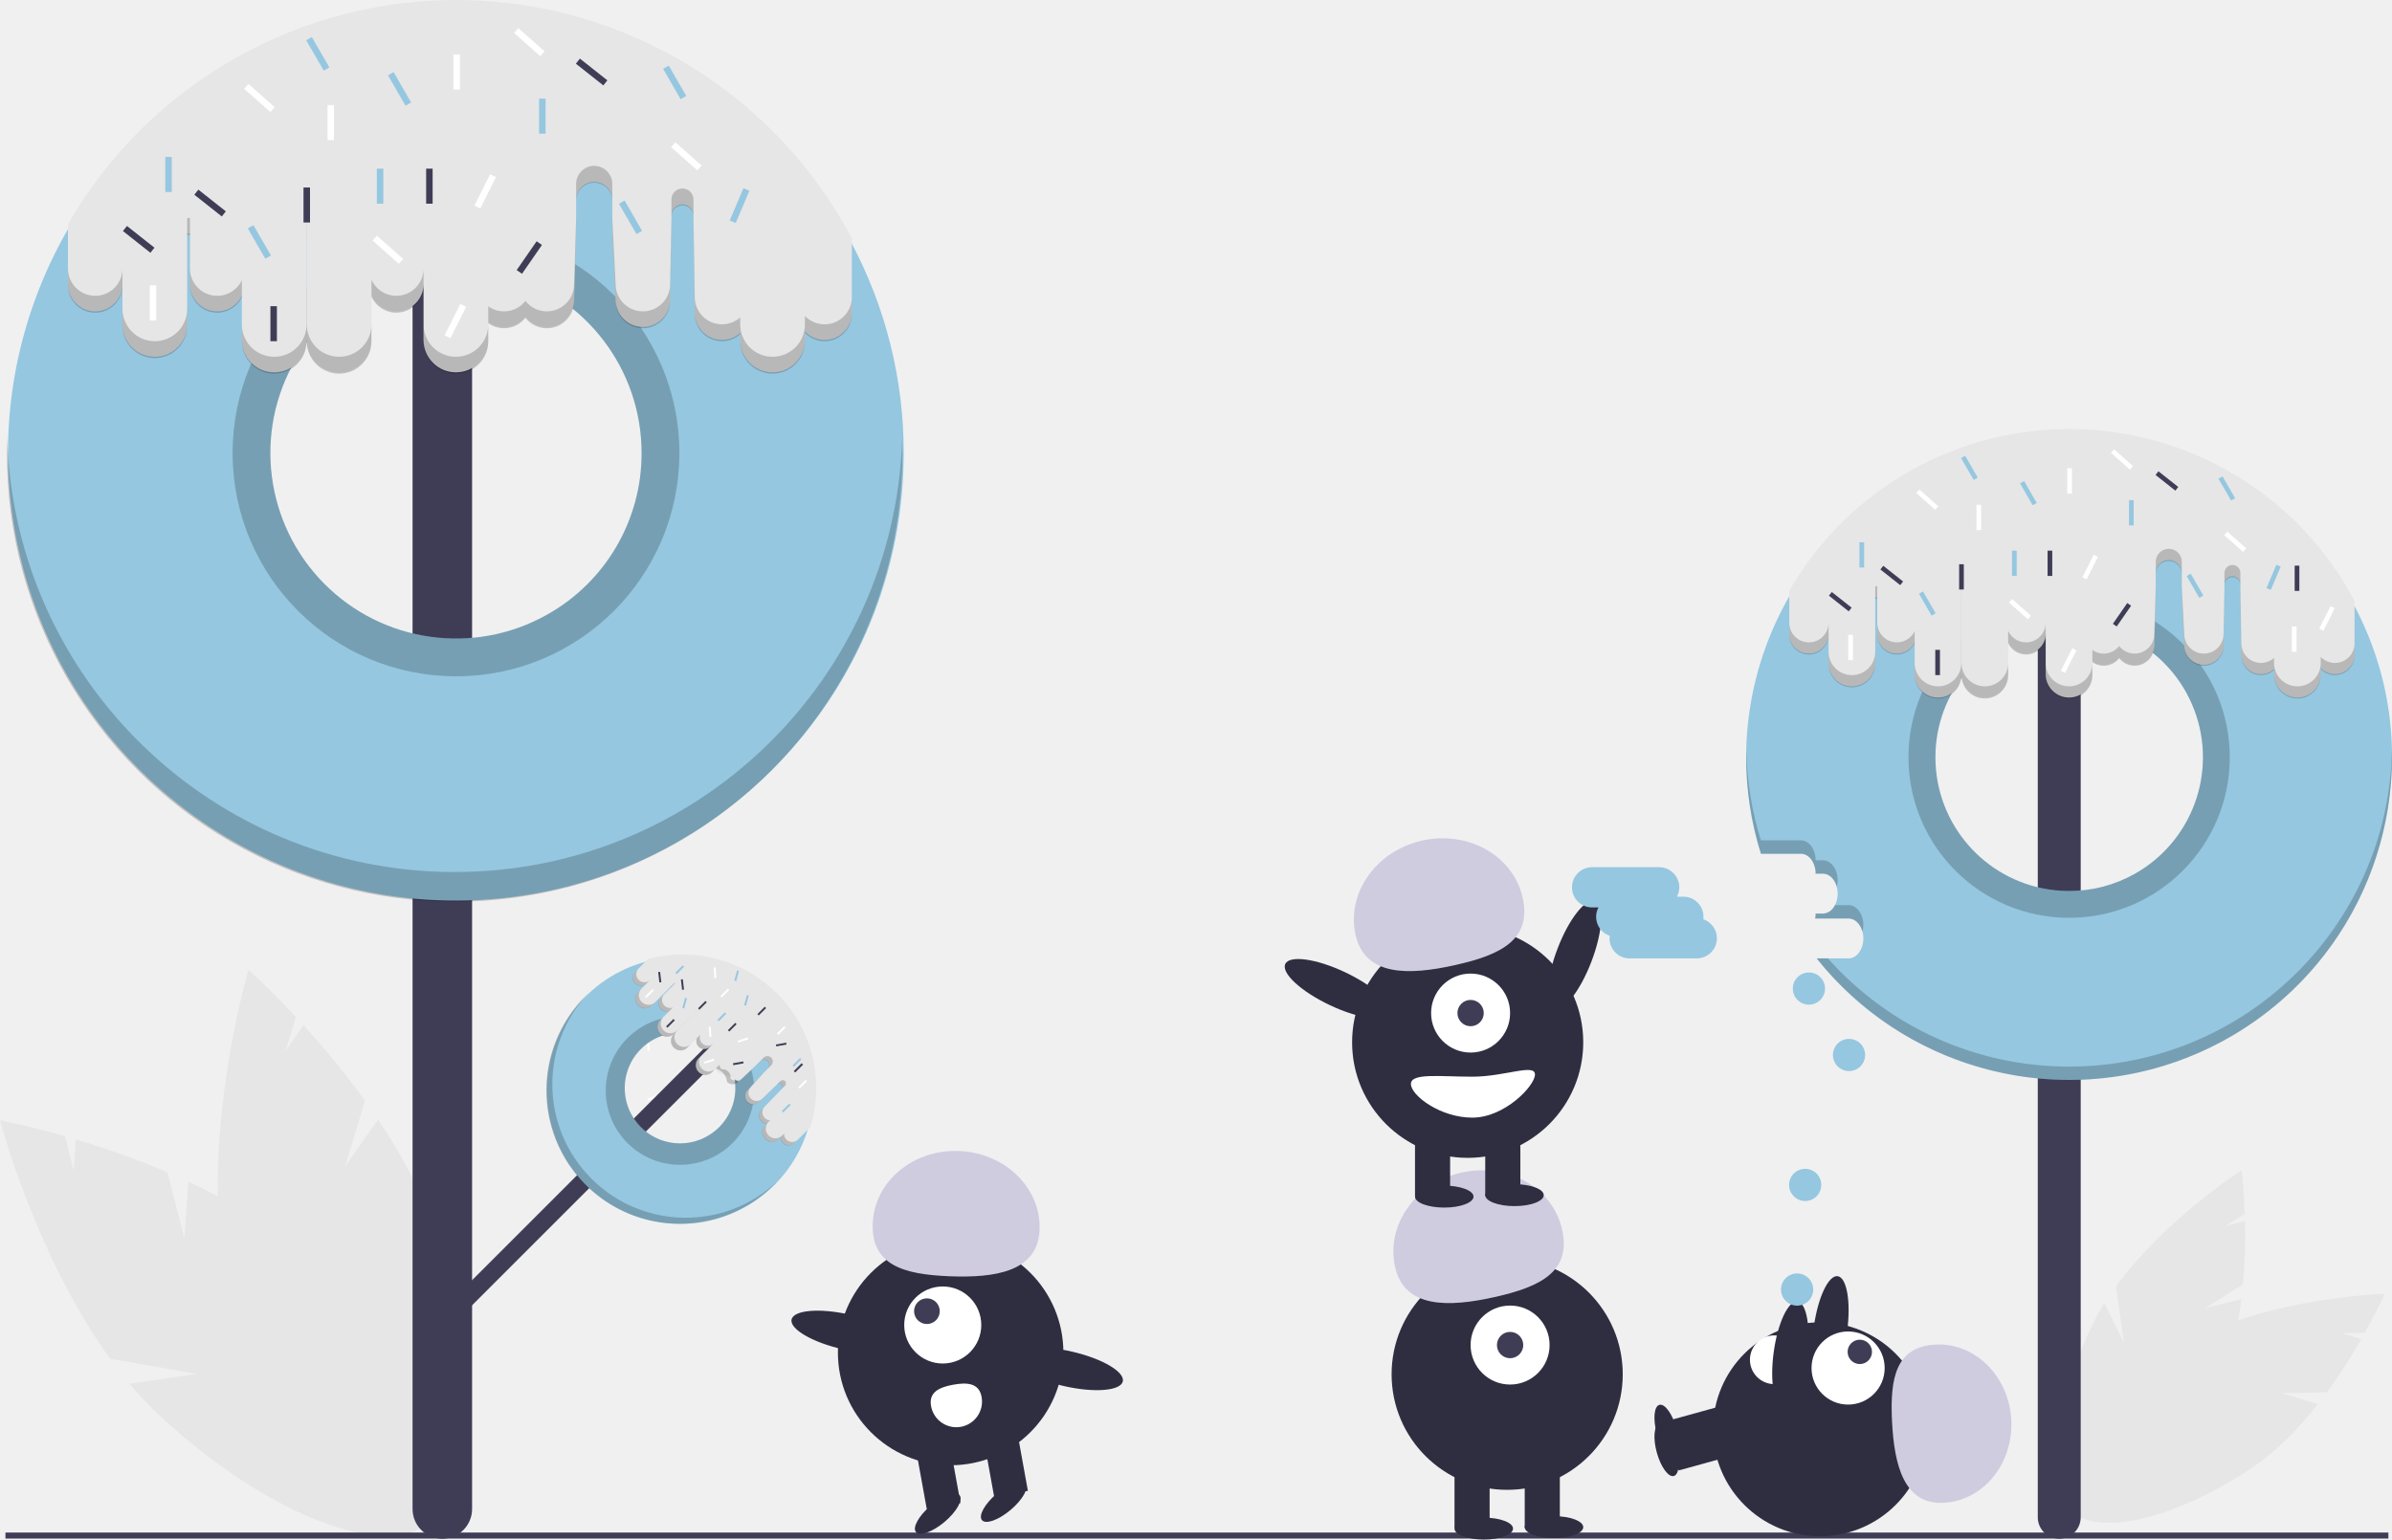
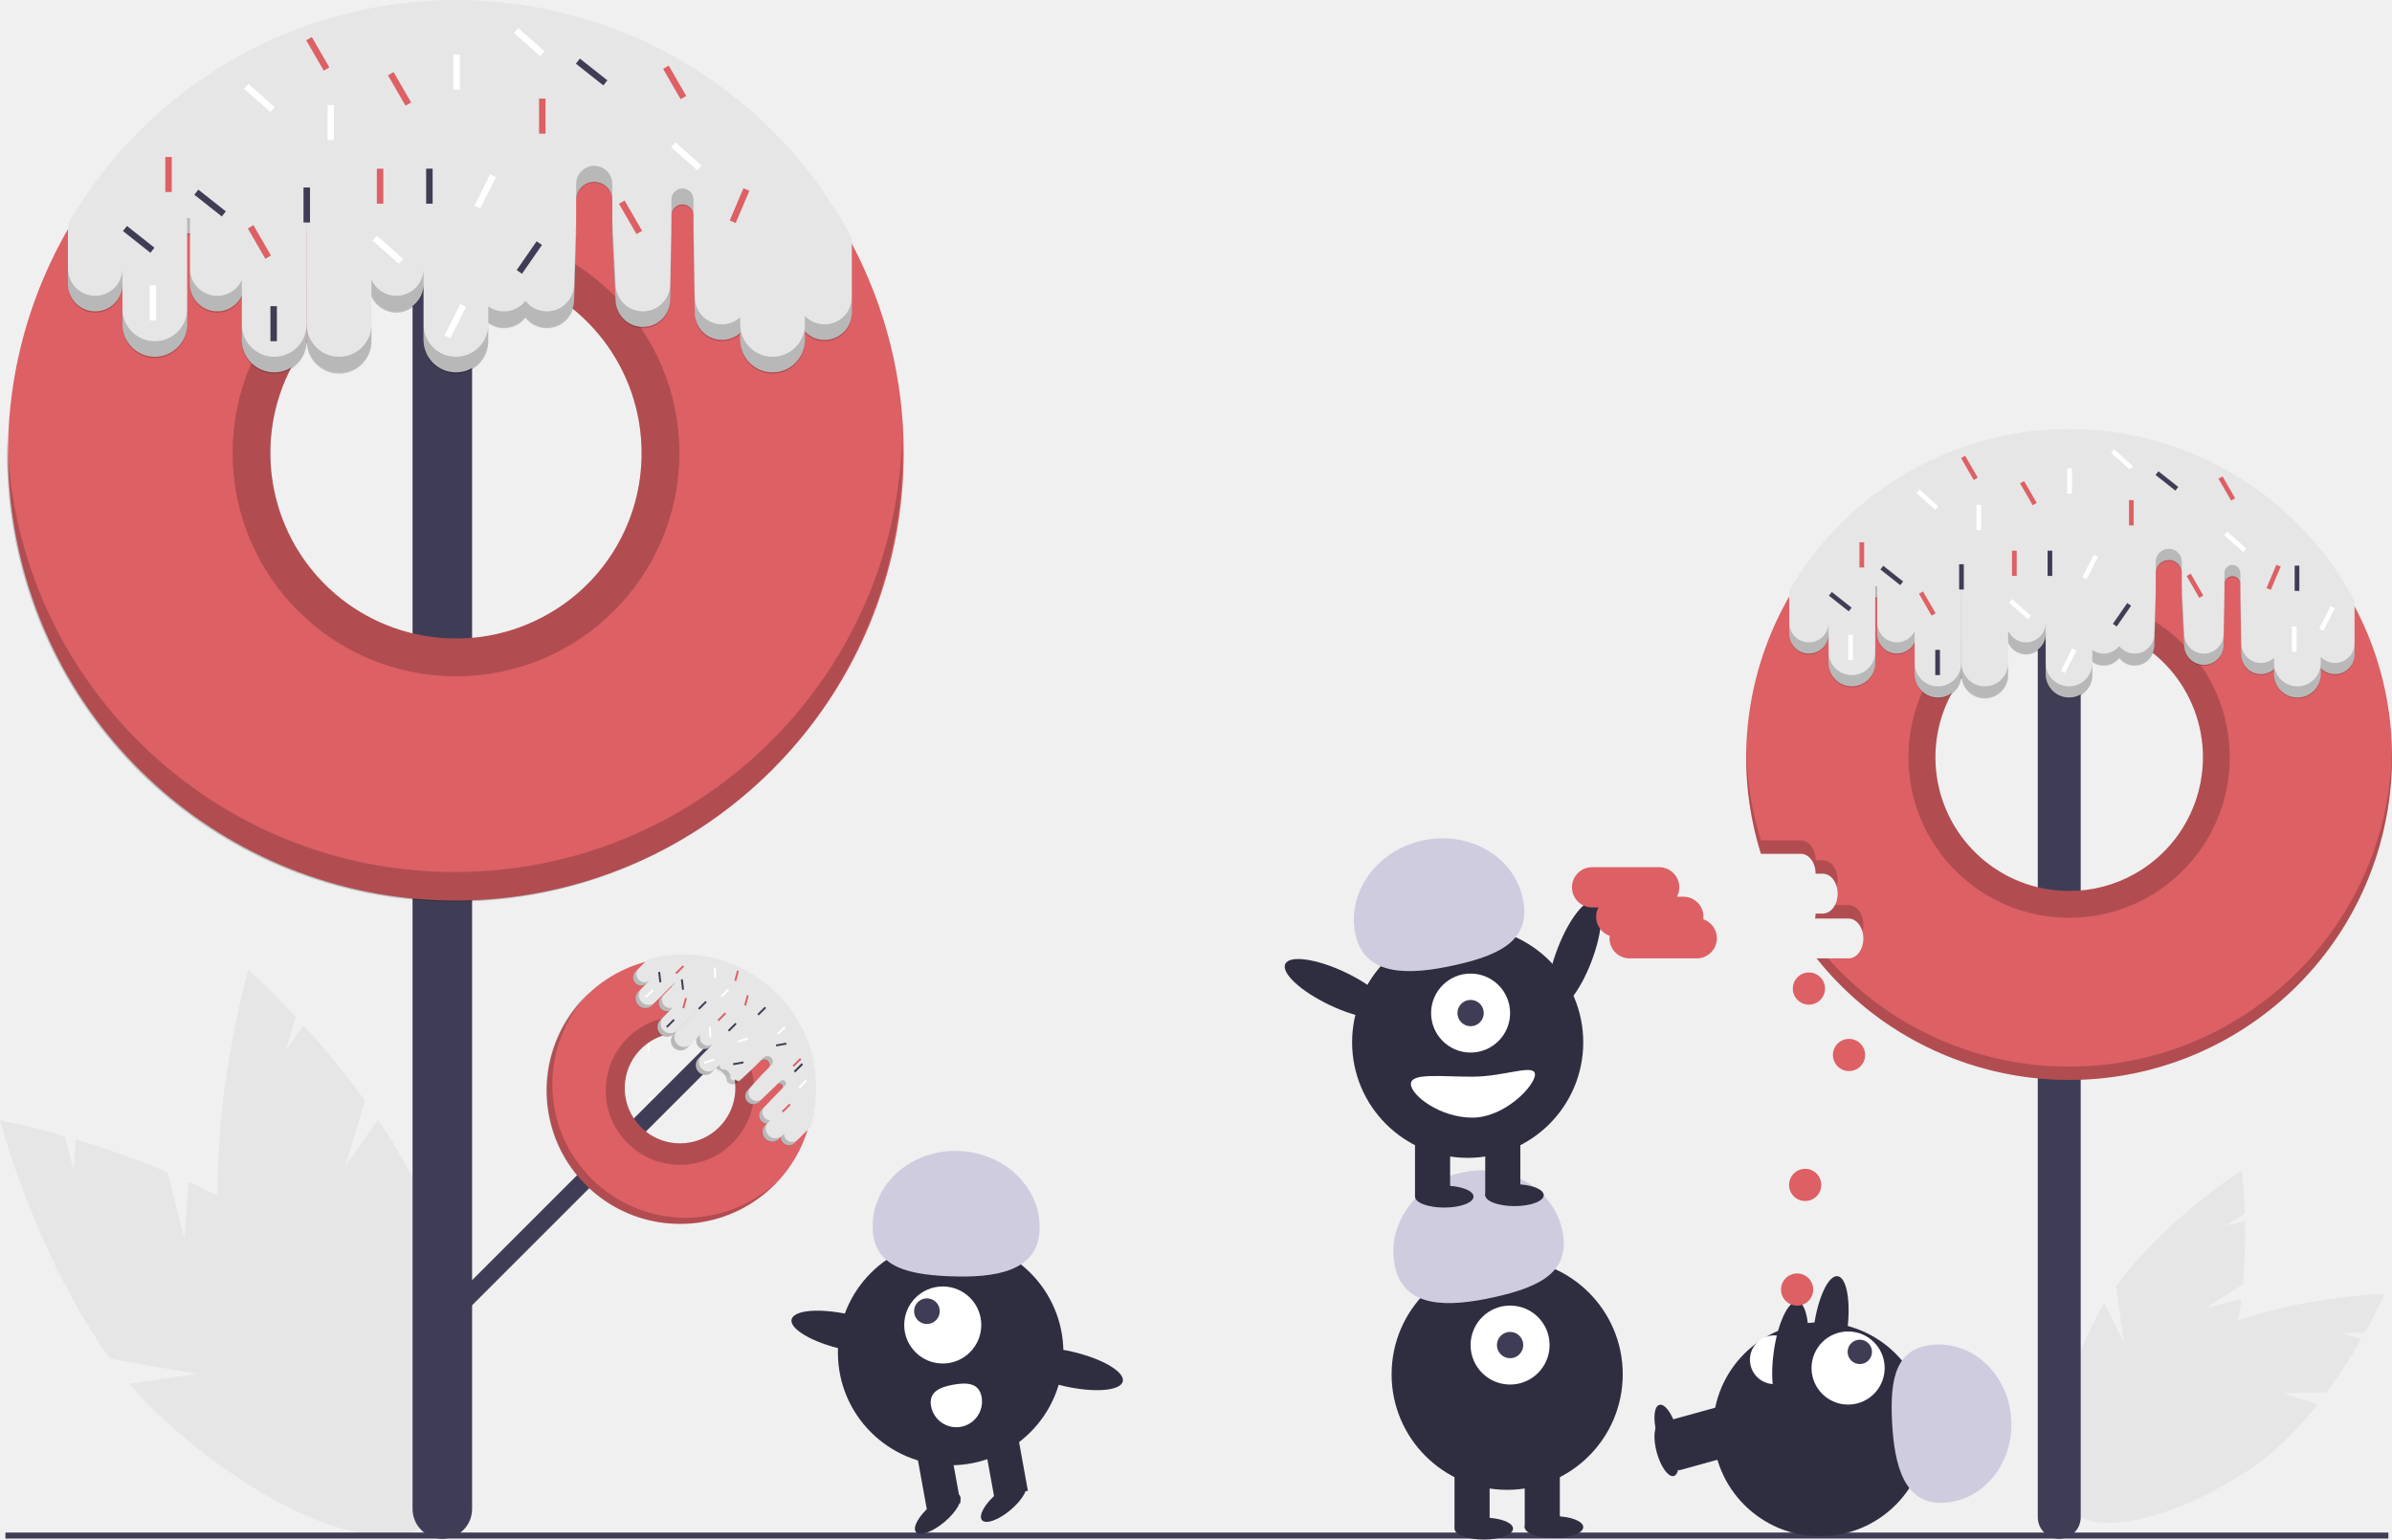
<svg xmlns="http://www.w3.org/2000/svg" id="eecd5703-95c1-49f4-87d9-4f8329cc0b43" data-name="Layer 1" width="891.381" height="573.886" viewBox="0 0 891.381 573.886">
  <path d="M222.569,620.336l-6.293-24.823a322.324,322.324,0,0,0-34.197-12.269l-.795,11.536-3.222-12.709c-14.411-4.115-24.216-5.928-24.216-5.928s13.243,50.359,41.02,88.86l32.366,5.685-25.144,3.625a130.406,130.406,0,0,0,11.247,11.919c40.407,37.506,85.412,54.714,100.523,38.435s-5.396-59.881-45.803-97.387c-12.527-11.627-28.262-20.958-44.014-28.302Z" transform="translate(-153.8458 -158.5369)" fill="#e6e6e6" />
  <path d="M282.425,593.38l7.443-24.502a322.325,322.325,0,0,0-22.932-28.179l-6.643,9.465,3.811-12.545c-10.21-10.972-17.665-17.592-17.665-17.592S231.744,569.981,235.621,617.297l24.768,21.597-23.398-9.894a130.406,130.406,0,0,0,3.467,16.017c15.203,52.993,44.835,90.988,66.185,84.863s26.333-54.05,11.13-107.043c-4.713-16.428-13.361-32.55-23.049-46.978Z" transform="translate(-153.8458 -158.5369)" fill="#e6e6e6" />
  <path d="M975.588,646.175l14.11-8.869a209.77,209.77,0,0,0,.747-23.633l-7.302,1.819,7.224-4.541c-.339-9.748-1.18-16.182-1.18-16.182s-28.53,18.288-46.806,43.199l2.963,21.18-7.281-14.843a84.867,84.867,0,0,0-5.127,9.352c-15.13,32.533-16.77,63.848-3.663,69.943s35.997-15.336,51.127-47.869c4.69-10.086,7.316-21.698,8.708-32.923Z" transform="translate(-153.8458 -158.5369)" fill="#e6e6e6" />
  <path d="M1004.269,677.839l16.663-.299a209.77,209.77,0,0,0,12.855-19.844l-7.191-2.218,8.531-.153c4.749-8.52,7.354-14.462,7.354-14.462s-33.876.908-62.397,12.786l-8.411,19.662,1.439-16.47a84.868,84.868,0,0,0-9.223,5.355c-29.768,20.029-47.359,45.988-39.29,57.981s38.743,5.479,68.511-14.55c9.228-6.209,17.479-14.793,24.472-23.682Z" transform="translate(-153.8458 -158.5369)" fill="#e6e6e6" />
  <rect x="2.029" y="571.273" width="888" height="2.241" fill="#3f3d56" />
  <rect x="402.421" y="219.049" width="2.573" height="13.894" transform="translate(-9.62947 -315.579) rotate(26.64397)" fill="#fff" />
  <rect x="394.196" y="531.16" width="0.767" height="4.142" transform="translate(-212.925 -109.2708) rotate(-6.64807)" fill="#3f3d56" />
  <rect x="396.799" y="565.653" width="0.767" height="4.142" transform="translate(657.0928 -146.5738) rotate(71.64397)" fill="#fff" />
  <rect x="395.063" y="546.129" width="0.767" height="4.142" transform="translate(-186.0342 -133.8152) rotate(-3.44079)" fill="#fff" />
  <rect x="391.484" y="523.458" width="0.767" height="4.142" transform="translate(-184.6801 -134.0709) rotate(-3.44079)" fill="#fff" />
-   <rect x="444.389" y="538.698" width="0.767" height="4.142" transform="translate(625.7457 -232.7066) rotate(68.00391)" fill="#95C7E0" />
-   <rect x="400.27" y="538.969" width="0.767" height="4.142" transform="translate(-0.16235 -243.7981) rotate(15)" fill="#95C7E0" />
+   <rect x="444.389" y="538.698" width="0.767" height="4.142" transform="translate(625.7457 -232.7066) rotate(68.00391)" fill="#dd6065" />
+   <rect x="400.27" y="538.969" width="0.767" height="4.142" transform="translate(-0.16235 -243.7981) rotate(15)" fill="#dd6065" />
  <rect x="286.479" y="70.608" width="2.418" height="13.058" fill="#3f3d56" />
  <rect x="285.028" y="102.042" width="2.418" height="13.058" fill="#fff" />
  <rect x="437.469" y="532.657" width="0.721" height="3.892" transform="translate(352.4128 -311.5472) rotate(45)" fill="#fff" />
  <rect x="444.706" y="574.35" width="0.721" height="3.892" transform="translate(384.0145 -304.4533) rotate(45)" fill="#fff" />
-   <rect x="439.711" y="557.734" width="0.721" height="3.892" transform="translate(6.00519 -253.3652) rotate(15)" fill="#95C7E0" />
-   <rect x="440.731" y="542.851" width="0.721" height="3.892" transform="translate(360.5765 -310.8681) rotate(45)" fill="#95C7E0" />
+   <rect x="439.711" y="557.734" width="0.721" height="3.892" transform="translate(6.00519 -253.3652) rotate(15)" fill="#dd6065" />
+   <rect x="440.731" y="542.851" width="0.721" height="3.892" transform="translate(360.5765 -310.8681) rotate(45)" fill="#dd6065" />
  <path d="M431.652,543.207a3.307,3.307,0,0,0-4.677-4.677L321.459,644.047a3.307,3.307,0,1,0,4.677,4.677L430.973,543.886" transform="translate(-153.8458 -158.5369)" fill="#3f3d56" />
-   <path d="M442.437,529.89a49.711,49.711,0,1,0,12.377,49.809A49.733,49.733,0,0,0,442.437,529.89Zm-40.702,54.094a20.575,20.575,0,0,1-9.05-5.282c-.507-.507-.977-1.043-1.429-1.588a20.621,20.621,0,1,1,10.479,6.87Z" transform="translate(-153.8458 -158.5369)" fill="#95C7E0" />
+   <path d="M442.437,529.89a49.711,49.711,0,1,0,12.377,49.809A49.733,49.733,0,0,0,442.437,529.89Zm-40.702,54.094a20.575,20.575,0,0,1-9.05-5.282c-.507-.507-.977-1.043-1.429-1.588a20.621,20.621,0,1,1,10.479,6.87Z" transform="translate(-153.8458 -158.5369)" fill="#dd6065" />
  <path d="M329.772,253.482a11.093,11.093,0,0,0-22.186,0V721.021a11.093,11.093,0,1,0,22.186,0V256.704" transform="translate(-153.8458 -158.5369)" fill="#3f3d56" />
-   <path d="M471.274,249.338A166.889,166.889,0,1,0,490.624,327.387,166.805,166.805,0,0,0,471.274,249.338Zm-113.508,138.29a69.167,69.167,0,1,1,35.167-60.241A68.827,68.827,0,0,1,357.766,387.628Z" transform="translate(-153.8458 -158.5369)" fill="#95C7E0" />
+   <path d="M471.274,249.338A166.889,166.889,0,1,0,490.624,327.387,166.805,166.805,0,0,0,471.274,249.338Zm-113.508,138.29a69.167,69.167,0,1,1,35.167-60.241A68.827,68.827,0,0,1,357.766,387.628Z" transform="translate(-153.8458 -158.5369)" fill="#dd6065" />
  <path d="M323.29,483.591A166.842,166.842,0,0,1,156.532,321.948q-.087,2.707-.089,5.435a166.847,166.847,0,1,0,333.693,0q0-2.731-.088-5.442A166.842,166.842,0,0,1,323.29,483.591Z" transform="translate(-153.8458 -158.5369)" opacity="0.2" />
  <path d="M323.773,244.131a83.251,83.251,0,1,0,83.256,83.256A83.349,83.349,0,0,0,323.773,244.131Zm33.992,143.497a69.167,69.167,0,1,1,35.167-60.241A68.827,68.827,0,0,1,357.766,387.628Z" transform="translate(-153.8458 -158.5369)" opacity="0.2" />
  <path d="M471.276,247.333v27.755a10.149,10.149,0,0,1-17.478,7.027v3.163a12.056,12.056,0,1,1-24.113,0v-2.636a10.143,10.143,0,0,1-16.926-7.554l-.484-29.5v-6.804a4.111,4.111,0,0,0-8.221,0v6.804l-.484,24.664a10.156,10.156,0,0,1-20.312,0l-1.243-24.664V232.98a6.737,6.737,0,0,0-13.473,0v12.608l-.759,24.664a10.148,10.148,0,0,1-18.136,6.268,10.129,10.129,0,0,1-13.851,2.012v6.746a12.056,12.056,0,1,1-24.113,0V264.448a10.152,10.152,0,0,1-19.412,4.164v16.665a12.056,12.056,0,1,1-24.113,0V245.587h-.068v39.69a12.056,12.056,0,1,1-24.113,0V268.752a10.15,10.15,0,0,1-19.345-4.304V245.587h-1.035v33.887a12.056,12.056,0,0,1-24.113,0V264.448a10.156,10.156,0,1,1-20.312,0V242.091A166.905,166.905,0,0,1,471.276,247.333Z" transform="translate(-153.8458 -158.5369)" fill="#e6e6e6" />
  <path d="M256.034,291.531a12.056,12.056,0,0,1-12.056-12.056v6.287a12.056,12.056,0,0,0,24.113,0v-6.287A12.056,12.056,0,0,1,256.034,291.531Z" transform="translate(-153.8458 -158.5369)" opacity="0.2" />
  <path d="M280.215,291.531a12.056,12.056,0,0,1-12.056-12.056v6.287a12.056,12.056,0,0,0,24.113,0v-6.287A12.056,12.056,0,0,1,280.215,291.531Z" transform="translate(-153.8458 -158.5369)" opacity="0.2" />
  <path d="M243.978,262.949a10.15,10.15,0,0,1-19.345-4.304v6.287a10.15,10.15,0,0,0,19.345,4.304Z" transform="translate(-153.8458 -158.5369)" opacity="0.2" />
  <rect x="114.245" y="81.247" width="0.068" height="6.287" opacity="0.2" />
  <path d="M199.485,258.645a10.156,10.156,0,0,1-20.312,0v6.287a10.156,10.156,0,0,0,20.312,0Z" transform="translate(-153.8458 -158.5369)" opacity="0.2" />
  <rect x="69.752" y="81.247" width="1.035" height="6.287" opacity="0.2" />
  <path d="M211.542,285.727a12.056,12.056,0,0,1-12.056-12.056v6.287a12.056,12.056,0,1,0,24.113,0v-6.287A12.056,12.056,0,0,1,211.542,285.727Z" transform="translate(-153.8458 -158.5369)" opacity="0.2" />
  <path d="M323.74,291.531a12.056,12.056,0,0,1-12.056-12.056v6.287a12.056,12.056,0,0,0,24.113,0v-6.287A12.056,12.056,0,0,1,323.74,291.531Z" transform="translate(-153.8458 -158.5369)" opacity="0.2" />
  <path d="M412.275,232.98a4.111,4.111,0,1,0-8.221,0v6.287a4.111,4.111,0,1,1,8.221,0Z" transform="translate(-153.8458 -158.5369)" opacity="0.2" />
  <path d="M311.683,258.645a10.152,10.152,0,0,1-19.412,4.164v6.287a10.152,10.152,0,0,0,19.412-4.164Z" transform="translate(-153.8458 -158.5369)" opacity="0.2" />
  <path d="M393.414,274.604a10.155,10.155,0,0,1-10.156-10.156L382.015,239.784v6.287l1.243,24.664a10.156,10.156,0,0,0,20.312,0l.484-24.664v-6.287l-.484,24.664A10.155,10.155,0,0,1,393.414,274.604Z" transform="translate(-153.8458 -158.5369)" opacity="0.2" />
  <path d="M461.12,279.44a10.123,10.123,0,0,1-7.322-3.129v3.163a12.056,12.056,0,0,1-24.113,0v-2.636a10.143,10.143,0,0,1-16.926-7.554L412.275,239.784v6.287l.484,29.5a10.143,10.143,0,0,0,16.926,7.554v2.636a12.056,12.056,0,0,0,24.113,0v-3.163a10.149,10.149,0,0,0,17.478-7.027v-6.287A10.155,10.155,0,0,1,461.12,279.44Z" transform="translate(-153.8458 -158.5369)" opacity="0.2" />
  <path d="M357.627,274.604a10.131,10.131,0,0,1-7.98-3.888,10.129,10.129,0,0,1-13.851,2.012v6.287a10.129,10.129,0,0,0,13.851-2.012,10.148,10.148,0,0,0,18.136-6.268l.759-24.664v-6.287l-.759,24.664A10.155,10.155,0,0,1,357.627,274.604Z" transform="translate(-153.8458 -158.5369)" opacity="0.2" />
  <path d="M382.015,227.176a6.737,6.737,0,1,0-13.473,0v6.287a6.737,6.737,0,1,1,13.473,0Z" transform="translate(-153.8458 -158.5369)" opacity="0.2" />
  <rect x="113.103" y="69.882" width="2.418" height="13.058" fill="#3f3d56" />
  <rect x="158.805" y="62.87" width="2.418" height="13.058" fill="#3f3d56" />
  <rect x="100.771" y="114.133" width="2.418" height="13.058" fill="#3f3d56" />
  <rect x="349.889" y="248.005" width="2.418" height="13.058" transform="matrix(0.82235, 0.56898, -0.56898, 0.82235, 53.34956, -313.0864)" fill="#3f3d56" />
  <rect x="230.92" y="227.694" width="2.418" height="13.058" transform="translate(-249.4311 112.3918) rotate(-51.64807)" fill="#3f3d56" />
  <rect x="373.102" y="178.849" width="2.418" height="13.058" transform="translate(-157.1666 205.3561) rotate(-51.64807)" fill="#3f3d56" />
  <rect x="204.321" y="241.235" width="2.418" height="13.058" transform="translate(-270.1448 96.67165) rotate(-51.64807)" fill="#3f3d56" />
  <rect x="122.05" y="39.173" width="2.418" height="13.058" fill="#fff" />
  <rect x="55.795" y="106.395" width="2.418" height="13.058" fill="#fff" />
  <rect x="168.961" y="20.312" width="2.418" height="13.058" fill="#fff" />
  <rect x="333.446" y="223.341" width="2.418" height="13.058" transform="translate(-15.2249 -284.2015) rotate(26.64397)" fill="#fff" />
  <rect x="322.323" y="271.702" width="2.418" height="13.058" transform="translate(5.28136 -274.078) rotate(26.64397)" fill="#fff" />
  <rect x="297.175" y="245.104" width="2.418" height="13.058" transform="translate(-241.6971 149.4362) rotate(-48.44079)" fill="#fff" />
  <rect x="249.297" y="188.521" width="2.418" height="13.058" transform="translate(-215.4738 94.56458) rotate(-48.44079)" fill="#fff" />
  <rect x="408.406" y="210.284" width="2.418" height="13.058" transform="translate(-178.2011 220.9465) rotate(-48.44079)" fill="#fff" />
  <rect x="349.889" y="167.726" width="2.418" height="13.058" transform="translate(-166.0534 162.8345) rotate(-48.44079)" fill="#fff" />
-   <rect x="140.428" y="62.87" width="2.418" height="13.058" fill="#95C7E0" />
-   <rect x="428.234" y="228.661" width="2.418" height="13.058" transform="translate(-27.78501 -307.6581) rotate(23.00391)" fill="#95C7E0" />
-   <rect x="249.297" y="242.202" width="2.418" height="13.058" transform="translate(-244.6498 0.0399) rotate(-30)" fill="#95C7E0" />
-   <rect x="387.611" y="233.013" width="2.418" height="13.058" transform="translate(-221.5249 67.9656) rotate(-30)" fill="#95C7E0" />
-   <rect x="301.528" y="185.136" width="2.418" height="13.058" transform="matrix(0.86603, -0.5, 0.5, 0.86603, -209.119, 18.50958)" fill="#95C7E0" />
-   <rect x="404.054" y="182.718" width="2.418" height="13.058" transform="translate(-194.1741 69.44867) rotate(-30)" fill="#95C7E0" />
-   <rect x="271.06" y="172.078" width="2.418" height="13.058" transform="translate(-206.6721 1.52637) rotate(-30)" fill="#95C7E0" />
-   <rect x="200.879" y="36.755" width="2.418" height="13.058" fill="#95C7E0" />
-   <rect x="61.599" y="58.517" width="2.418" height="13.058" fill="#95C7E0" />
+   <rect x="140.428" y="62.87" width="2.418" height="13.058" fill="#dd6065" />
+   <rect x="428.234" y="228.661" width="2.418" height="13.058" transform="translate(-27.78501 -307.6581) rotate(23.00391)" fill="#dd6065" />
+   <rect x="249.297" y="242.202" width="2.418" height="13.058" transform="translate(-244.6498 0.0399) rotate(-30)" fill="#dd6065" />
+   <rect x="387.611" y="233.013" width="2.418" height="13.058" transform="translate(-221.5249 67.9656) rotate(-30)" fill="#dd6065" />
+   <rect x="301.528" y="185.136" width="2.418" height="13.058" transform="matrix(0.86603, -0.5, 0.5, 0.86603, -209.119, 18.50958)" fill="#dd6065" />
+   <rect x="404.054" y="182.718" width="2.418" height="13.058" transform="translate(-194.1741 69.44867) rotate(-30)" fill="#dd6065" />
+   <rect x="271.06" y="172.078" width="2.418" height="13.058" transform="translate(-206.6721 1.52637) rotate(-30)" fill="#dd6065" />
+   <rect x="200.879" y="36.755" width="2.418" height="13.058" fill="#dd6065" />
+   <rect x="61.599" y="58.517" width="2.418" height="13.058" fill="#dd6065" />
  <path d="M374.238,597.888a49.736,49.736,0,0,1-1.078-69.223q-.589.552-1.164,1.127a49.737,49.737,0,1,0,70.339,70.339q.576-.576,1.128-1.166A49.736,49.736,0,0,1,374.238,597.888Z" transform="translate(-153.8458 -158.5369)" opacity="0.2" />
  <path d="M426.827,545.5a27.674,27.674,0,1,0,0,39.124A27.708,27.708,0,0,0,426.827,545.5Zm-4.981,33.203a20.627,20.627,0,0,1-29.162,0c-.507-.507-.977-1.043-1.429-1.588a20.616,20.616,0,1,1,30.59,1.588Z" transform="translate(-153.8458 -158.5369)" opacity="0.2" />
  <path d="M455.81,578.703,449.96,584.554a3.025,3.025,0,0,1-5.165-2.203l-.667.667a3.594,3.594,0,0,1-5.083-5.083l.556-.556a3.024,3.024,0,0,1-1.976-5.16l6.116-6.32,1.434-1.434a1.225,1.225,0,0,0-1.733-1.733l-1.434,1.434-5.301,5.097a3.027,3.027,0,0,1-4.281-4.281l4.937-5.461,2.658-2.658a2.008,2.008,0,0,0-2.84-2.84l-2.658,2.658-5.359,5.039a34.695,34.695,0,0,0-7.645-3.364,3.017,3.017,0,0,1-.842-1.633l-1.422,1.422a3.594,3.594,0,0,1-5.083-5.083l4.391-4.391a3.026,3.026,0,0,1-4.97-3.214L410.08,548.97a3.594,3.594,0,0,1-5.083-5.083l8.366-8.366-.014-.014-8.366,8.366a3.594,3.594,0,0,1-5.083-5.083l3.483-3.483a3.026,3.026,0,0,1-3.17-4.985l3.976-3.976-.218-.218-7.143,7.143a3.594,3.594,0,0,1-5.083-5.083l3.167-3.167a3.027,3.027,0,0,1-4.281-4.281l4.713-4.713a49.754,49.754,0,0,1,60.467,62.677Z" transform="translate(-153.8458 -158.5369)" fill="#e6e6e6" />
  <path d="M401.124,542.649a3.594,3.594,0,0,1,0-5.083l-1.325,1.325a3.594,3.594,0,0,0,5.083,5.083l1.325-1.325A3.594,3.594,0,0,1,401.124,542.649Z" transform="translate(-153.8458 -158.5369)" opacity="0.2" />
  <path d="M406.221,547.746a3.594,3.594,0,0,1,0-5.083l-1.325,1.325a3.594,3.594,0,1,0,5.083,5.083l1.325-1.325A3.594,3.594,0,0,1,406.221,547.746Z" transform="translate(-153.8458 -158.5369)" opacity="0.2" />
  <path d="M404.607,534.083a3.026,3.026,0,0,1-3.17-4.985l-1.325,1.325a3.026,3.026,0,0,0,3.17,4.985Z" transform="translate(-153.8458 -158.5369)" opacity="0.2" />
  <rect x="412.98" y="534.943" width="1.874" height="0.02" transform="translate(-410.8811 290.8307) rotate(-45)" opacity="0.2" />
  <path d="M396.136,523.798a3.027,3.027,0,1,1-4.281-4.281l-1.325,1.325a3.027,3.027,0,0,0,4.281,4.281Z" transform="translate(-153.8458 -158.5369)" opacity="0.2" />
  <rect x="403.703" y="525.522" width="1.874" height="0.309" transform="translate(-407.0386 281.5542) rotate(-45)" opacity="0.2" />
  <path d="M392.968,532.048a3.594,3.594,0,0,1,0-5.083L391.643,528.29a3.594,3.594,0,1,0,5.083,5.083l1.325-1.325A3.594,3.594,0,0,1,392.968,532.048Z" transform="translate(-153.8458 -158.5369)" opacity="0.2" />
  <path d="M415.395,556.921a3.594,3.594,0,0,1,0-5.083L414.07,553.163a3.594,3.594,0,1,0,5.083,5.083l1.325-1.325A3.594,3.594,0,0,1,415.395,556.921Z" transform="translate(-153.8458 -158.5369)" opacity="0.2" />
  <path d="M446.399,563.241a1.225,1.225,0,0,0-1.733-1.733l-1.325,1.325a1.225,1.225,0,1,1,1.733,1.733Z" transform="translate(-153.8458 -158.5369)" opacity="0.2" />
  <path d="M419.786,547.448a3.026,3.026,0,0,1-4.97-3.214l-1.325,1.325a3.026,3.026,0,0,0,4.97,3.214Z" transform="translate(-153.8458 -158.5369)" opacity="0.2" />
  <path d="M433.65,568.039a3.027,3.027,0,0,1,0-4.281l4.937-5.461-1.325,1.325-4.937,5.461a3.027,3.027,0,1,0,4.281,4.281l5.301-5.097,1.325-1.325-5.301,5.097A3.027,3.027,0,0,1,433.65,568.039Z" transform="translate(-153.8458 -158.5369)" opacity="0.2" />
  <path d="M446.902,583.33a3.018,3.018,0,0,1-.884-2.203l-.667.667a3.594,3.594,0,1,1-5.083-5.083l.556-.556a3.024,3.024,0,0,1-1.976-5.16l6.116-6.32-1.325,1.325-6.116,6.32a3.024,3.024,0,0,0,1.976,5.16l-.556.556a3.594,3.594,0,1,0,5.083,5.083l.667-.667a3.025,3.025,0,0,0,5.165,2.203l1.325-1.325A3.027,3.027,0,0,1,446.902,583.33Z" transform="translate(-153.8458 -158.5369)" opacity="0.2" />
  <path d="M426.106,560.496a3.02,3.02,0,0,0-3.364-3.364,3.017,3.017,0,0,1-.842-1.633l-1.325,1.325a5.804,5.804,0,0,1,4.206,4.997,3.027,3.027,0,0,0,4.281,0l5.359-5.039,1.325-1.325-5.359,5.039A3.027,3.027,0,0,1,426.106,560.496Z" transform="translate(-153.8458 -158.5369)" opacity="0.2" />
  <path d="M441.244,555.639a2.008,2.008,0,1,0-2.84-2.84l-1.325,1.325a2.008,2.008,0,1,1,2.84,2.84Z" transform="translate(-153.8458 -158.5369)" opacity="0.2" />
  <rect x="415.246" y="531.332" width="0.721" height="3.892" transform="translate(344.9668 -296.2214) rotate(45)" fill="#3f3d56" />
  <rect x="426.357" y="539.487" width="0.721" height="3.892" transform="translate(353.9879 -301.6897) rotate(45)" fill="#3f3d56" />
  <rect x="437.357" y="533.487" width="0.721" height="3.892" transform="translate(352.9671 -311.2253) rotate(45)" fill="#3f3d56" />
  <rect x="403.319" y="538.06" width="0.721" height="3.892" transform="translate(346.231 -285.8171) rotate(45)" fill="#3f3d56" />
  <rect x="428.6" y="552.943" width="0.721" height="3.892" transform="translate(744.1707 -125.0834) rotate(79.67891)" fill="#3f3d56" />
  <rect x="444.6" y="545.943" width="0.721" height="3.892" transform="translate(750.4174 -146.5704) rotate(79.67891)" fill="#3f3d56" />
  <rect x="407.804" y="523.584" width="0.721" height="3.892" transform="translate(-211.9423 -107.7498) rotate(-6.64807)" fill="#3f3d56" />
  <rect x="399.343" y="520.832" width="0.721" height="3.892" transform="translate(-211.6805 -108.7478) rotate(-6.64807)" fill="#3f3d56" />
  <rect x="423.605" y="526.744" width="0.721" height="3.892" transform="translate(344.1714 -303.4757) rotate(45)" fill="#fff" />
  <rect x="444.605" y="540.744" width="0.721" height="3.892" transform="translate(360.2217 -314.2244) rotate(45)" fill="#fff" />
  <rect x="452.605" y="560.744" width="0.721" height="3.892" transform="translate(376.707 -314.0234) rotate(45)" fill="#fff" />
  <rect x="395.469" y="526.948" width="0.721" height="3.892" transform="translate(336.0749 -283.5212) rotate(45)" fill="#fff" />
  <rect x="430.333" y="544.278" width="0.721" height="3.892" transform="translate(659.6445 -193.1087) rotate(71.64397)" fill="#fff" />
  <rect x="417.794" y="552.127" width="0.721" height="3.892" transform="translate(658.5045 -175.8307) rotate(71.64397)" fill="#fff" />
  <rect x="418.1" y="541.22" width="0.721" height="3.892" transform="translate(-185.6907 -132.443) rotate(-3.44079)" fill="#fff" />
  <rect x="419.935" y="519.201" width="0.721" height="3.892" transform="translate(-184.3658 -132.3726) rotate(-3.44079)" fill="#fff" />
-   <rect x="422.484" y="535.613" width="0.721" height="3.892" transform="translate(350.1142 -300.0852) rotate(45)" fill="#95C7E0" />
-   <rect x="446.484" y="569.613" width="0.721" height="3.892" transform="translate(381.1853 -307.0974) rotate(45)" fill="#95C7E0" />
-   <rect x="450.484" y="552.613" width="0.721" height="3.892" transform="translate(370.336 -314.905) rotate(45)" fill="#95C7E0" />
-   <rect x="408.62" y="530.516" width="0.721" height="3.892" transform="translate(-2.09876 -246.2455) rotate(15)" fill="#95C7E0" />
-   <rect x="431.658" y="529.497" width="0.721" height="3.892" transform="translate(-1.57758 -252.243) rotate(15)" fill="#95C7E0" />
-   <rect x="427.988" y="520.322" width="0.721" height="3.892" transform="translate(-4.07719 -251.6058) rotate(15)" fill="#95C7E0" />
-   <rect x="406.785" y="518.08" width="0.721" height="3.892" transform="translate(333.118 -294.12) rotate(45)" fill="#95C7E0" />
+   <rect x="422.484" y="535.613" width="0.721" height="3.892" transform="translate(350.1142 -300.0852) rotate(45)" fill="#dd6065" />
+   <rect x="446.484" y="569.613" width="0.721" height="3.892" transform="translate(381.1853 -307.0974) rotate(45)" fill="#dd6065" />
+   <rect x="450.484" y="552.613" width="0.721" height="3.892" transform="translate(370.336 -314.905) rotate(45)" fill="#dd6065" />
+   <rect x="408.62" y="530.516" width="0.721" height="3.892" transform="translate(-2.09876 -246.2455) rotate(15)" fill="#dd6065" />
+   <rect x="431.658" y="529.497" width="0.721" height="3.892" transform="translate(-1.57758 -252.243) rotate(15)" fill="#dd6065" />
+   <rect x="427.988" y="520.322" width="0.721" height="3.892" transform="translate(-4.07719 -251.6058) rotate(15)" fill="#dd6065" />
+   <rect x="406.785" y="518.08" width="0.721" height="3.892" transform="translate(333.118 -294.12) rotate(45)" fill="#dd6065" />
  <path d="M929.226,365.467a8,8,0,1,0-16,0V724.114a8,8,0,0,0,16,0V367.79" transform="translate(-153.8458 -158.5369)" fill="#3f3d56" />
-   <path d="M1031.276,384.5a120.362,120.362,0,0,0-221.22,92.29h14.93c3,0,5.46,3.34,5.46,7.43h2.74c3.01,0,5.47,3.34,5.47,7.43,0,4.08-2.46,7.43-5.47,7.43h-2.74a10.087,10.087,0,0,1-.19,1.85h12.5c3.01,0,5.47,3.35,5.47,7.43,0,4.09-2.46,7.43-5.47,7.43h-11.94a120.34,120.34,0,0,0,200.46-131.29Zm-81.86,99.74a49.676,49.676,0,0,1-24.52,6.42,51.473,51.473,0,0,1-5.15-.26,49.849,49.849,0,1,1,29.67-6.16Z" transform="translate(-153.8458 -158.5369)" fill="#95C7E0" />
+   <path d="M1031.276,384.5a120.362,120.362,0,0,0-221.22,92.29h14.93c3,0,5.46,3.34,5.46,7.43h2.74c3.01,0,5.47,3.34,5.47,7.43,0,4.08-2.46,7.43-5.47,7.43h-2.74a10.087,10.087,0,0,1-.19,1.85h12.5c3.01,0,5.47,3.35,5.47,7.43,0,4.09-2.46,7.43-5.47,7.43h-11.94a120.34,120.34,0,0,0,200.46-131.29Zm-81.86,99.74a49.676,49.676,0,0,1-24.52,6.42,51.473,51.473,0,0,1-5.15-.26,49.849,49.849,0,1,1,29.67-6.16Z" transform="translate(-153.8458 -158.5369)" fill="#dd6065" />
  <path d="M847.899,505.862a9.736,9.736,0,0,0,.327-2.5c0-4.086-2.461-7.429-5.469-7.429H837.64a5.239,5.239,0,0,1-4.455,3.143h-2.735a9.754,9.754,0,0,1-.196,1.857H842.757C845.119,500.933,847.138,502.998,847.899,505.862Z" transform="translate(-153.8458 -158.5369)" opacity="0.2" />
  <path d="M833.186,484.219c2.362,0,4.381,2.065,5.142,4.929a9.73,9.73,0,0,0,.328-2.5c0-4.086-2.461-7.429-5.469-7.429h-2.735c0-4.086-2.461-7.429-5.469-7.429H810.056a120.181,120.181,0,0,1-5.436-33.672c-.02.89-.045,1.778-.045,2.672a120.276,120.276,0,0,0,5.481,36h14.926c3.008,0,5.469,3.343,5.469,7.429Z" transform="translate(-153.8458 -158.5369)" opacity="0.2" />
  <path d="M924.901,556.116a120.017,120.017,0,0,1-89.87-40.326h-4.218a120.323,120.323,0,0,0,214.414-75c0-.752-.021-1.5-.035-2.248A120.323,120.323,0,0,1,924.901,556.116Z" transform="translate(-153.8458 -158.5369)" opacity="0.2" />
  <path d="M924.896,380.92a59.87,59.87,0,1,0,59.88,59.87A59.941,59.941,0,0,0,924.896,380.92Zm24.52,103.32a49.676,49.676,0,0,1-24.52,6.42,51.473,51.473,0,0,1-5.15-.26,49.849,49.849,0,1,1,29.67-6.16Z" transform="translate(-153.8458 -158.5369)" opacity="0.2" />
  <path d="M1031.276,382.502V402.518a7.319,7.319,0,0,1-12.605,5.068v2.281a8.695,8.695,0,1,1-17.39,0V407.966a7.315,7.315,0,0,1-12.207-5.448l-.349-21.275V376.336a2.965,2.965,0,1,0-5.929,0v4.907l-.349,17.787a7.324,7.324,0,0,1-14.648,0l-.896-17.787V372.151a4.858,4.858,0,0,0-9.717,0v9.092l-.548,17.787a7.319,7.319,0,0,1-13.079,4.52,7.304,7.304,0,0,1-9.989,1.451v4.865a8.695,8.695,0,0,1-17.39,0V394.845a7.321,7.321,0,0,1-14,3.003v12.019a8.695,8.695,0,0,1-17.39,0V381.243h-.049v28.624a8.695,8.695,0,1,1-17.39,0V397.949a7.32,7.32,0,0,1-13.951-3.104v-13.602h-.746v24.438a8.695,8.695,0,0,1-17.39,0V394.845a7.324,7.324,0,0,1-14.648,0V378.722a120.368,120.368,0,0,1,210.657,3.781Z" transform="translate(-153.8458 -158.5369)" fill="#e6e6e6" />
  <path d="M876.048,414.376a8.694,8.694,0,0,1-8.695-8.695v4.534a8.695,8.695,0,0,0,17.39,0v-4.534A8.694,8.694,0,0,1,876.048,414.376Z" transform="translate(-153.8458 -158.5369)" opacity="0.2" />
  <path d="M893.487,414.376a8.694,8.694,0,0,1-8.695-8.695v4.534a8.695,8.695,0,0,0,17.39,0v-4.534A8.694,8.694,0,0,1,893.487,414.376Z" transform="translate(-153.8458 -158.5369)" opacity="0.2" />
  <path d="M867.354,393.764a7.32,7.32,0,0,1-13.951-3.104v4.534a7.32,7.32,0,0,0,13.951,3.104Z" transform="translate(-153.8458 -158.5369)" opacity="0.2" />
  <rect x="730.898" y="218.521" width="0.049" height="4.534" opacity="0.2" />
  <path d="M835.267,390.66a7.324,7.324,0,0,1-14.648,0v4.534a7.324,7.324,0,0,0,14.648,0Z" transform="translate(-153.8458 -158.5369)" opacity="0.2" />
  <rect x="698.811" y="218.521" width="0.746" height="4.534" opacity="0.2" />
  <path d="M843.962,410.191a8.694,8.694,0,0,1-8.695-8.695v4.534a8.695,8.695,0,0,0,17.39,0v-4.534A8.694,8.694,0,0,1,843.962,410.191Z" transform="translate(-153.8458 -158.5369)" opacity="0.2" />
  <path d="M924.876,414.376a8.694,8.694,0,0,1-8.695-8.695v4.534a8.695,8.695,0,1,0,17.39,0v-4.534A8.694,8.694,0,0,1,924.876,414.376Z" transform="translate(-153.8458 -158.5369)" opacity="0.2" />
  <path d="M988.726,372.151a2.965,2.965,0,1,0-5.929,0v4.534a2.965,2.965,0,1,1,5.929,0Z" transform="translate(-153.8458 -158.5369)" opacity="0.2" />
  <path d="M916.181,390.66a7.321,7.321,0,0,1-14,3.003v4.534a7.321,7.321,0,0,0,14-3.003Z" transform="translate(-153.8458 -158.5369)" opacity="0.2" />
  <path d="M975.124,402.169a7.323,7.323,0,0,1-7.324-7.324l-.896-17.787v4.534l.896,17.787a7.324,7.324,0,0,0,14.648,0l.349-17.787v-4.534l-.349,17.787A7.323,7.323,0,0,1,975.124,402.169Z" transform="translate(-153.8458 -158.5369)" opacity="0.2" />
  <path d="M1023.951,405.657a7.3,7.3,0,0,1-5.28-2.257v2.281a8.695,8.695,0,1,1-17.39,0v-1.901a7.315,7.315,0,0,1-12.207-5.448l-.349-21.275v4.534l.349,21.275a7.315,7.315,0,0,0,12.207,5.448v1.901a8.695,8.695,0,0,0,17.39,0v-2.281a7.319,7.319,0,0,0,12.605-5.068v-4.534A7.323,7.323,0,0,1,1023.951,405.657Z" transform="translate(-153.8458 -158.5369)" opacity="0.2" />
  <path d="M949.315,402.169a7.306,7.306,0,0,1-5.755-2.804,7.304,7.304,0,0,1-9.989,1.451v4.534a7.304,7.304,0,0,0,9.989-1.451,7.319,7.319,0,0,0,13.079-4.52l.548-17.787v-4.534l-.548,17.787A7.323,7.323,0,0,1,949.315,402.169Z" transform="translate(-153.8458 -158.5369)" opacity="0.2" />
  <path d="M966.903,367.966a4.858,4.858,0,1,0-9.717,0v4.534a4.858,4.858,0,1,1,9.717,0Z" transform="translate(-153.8458 -158.5369)" opacity="0.2" />
  <rect x="730.074" y="210.325" width="1.744" height="9.417" fill="#3f3d56" />
  <rect x="763.033" y="205.268" width="1.744" height="9.417" fill="#3f3d56" />
  <rect x="855.108" y="210.848" width="1.744" height="9.417" fill="#3f3d56" />
  <rect x="721.181" y="242.237" width="1.744" height="9.417" fill="#3f3d56" />
  <rect x="943.734" y="382.987" width="1.744" height="9.417" transform="translate(234.5499 -627.1232) rotate(34.67891)" fill="#3f3d56" />
  <rect x="857.937" y="368.339" width="1.744" height="9.417" transform="translate(-120.4682 656.5284) rotate(-51.64807)" fill="#3f3d56" />
  <rect x="960.475" y="333.113" width="1.744" height="9.417" transform="translate(-53.92938 723.5719) rotate(-51.64807)" fill="#3f3d56" />
  <rect x="838.755" y="378.104" width="1.744" height="9.417" transform="matrix(0.62049, -0.78421, 0.78421, 0.62049, -135.4064, 645.1914)" fill="#3f3d56" />
  <rect x="736.527" y="188.178" width="1.744" height="9.417" fill="#fff" />
  <rect x="688.745" y="236.657" width="1.744" height="9.417" fill="#fff" />
  <rect x="770.357" y="174.576" width="1.744" height="9.417" fill="#fff" />
  <rect x="854.062" y="233.518" width="1.744" height="9.417" fill="#fff" />
  <rect x="931.876" y="365.2" width="1.744" height="9.417" transform="translate(111.0859 -537.5428) rotate(26.64397)" fill="#fff" />
  <rect x="923.854" y="400.077" width="1.744" height="9.417" transform="translate(125.8744 -530.2419) rotate(26.64397)" fill="#fff" />
  <rect x="1020.115" y="384.382" width="1.744" height="9.417" transform="translate(129.0581 -575.0761) rotate(26.64397)" fill="#fff" />
  <rect x="905.718" y="380.894" width="1.744" height="9.417" transform="translate(-137.2171 649.6342) rotate(-48.44079)" fill="#fff" />
  <rect x="871.19" y="340.088" width="1.744" height="9.417" transform="translate(-118.3055 610.0622) rotate(-48.44079)" fill="#fff" />
  <rect x="985.935" y="355.783" width="1.744" height="9.417" transform="translate(-91.42538 701.2056) rotate(-48.44079)" fill="#fff" />
  <rect x="943.734" y="325.091" width="1.744" height="9.417" transform="translate(-82.66482 659.2967) rotate(-48.44079)" fill="#fff" />
-   <rect x="749.78" y="205.268" width="1.744" height="9.417" fill="#95C7E0" />
-   <rect x="1000.235" y="369.036" width="1.744" height="9.417" transform="translate(71.82119 -520.0426) rotate(23.00391)" fill="#95C7E0" />
-   <rect x="871.19" y="378.802" width="1.744" height="9.417" transform="translate(-228.7668 328.8748) rotate(-30)" fill="#95C7E0" />
-   <rect x="970.938" y="372.175" width="1.744" height="9.417" transform="translate(-212.0897 377.8611) rotate(-30)" fill="#95C7E0" />
-   <rect x="908.857" y="337.647" width="1.744" height="9.417" transform="translate(-203.1429 342.1947) rotate(-30)" fill="#95C7E0" />
-   <rect x="982.797" y="335.903" width="1.744" height="9.417" transform="translate(-192.365 378.9306) rotate(-30)" fill="#95C7E0" />
-   <rect x="886.885" y="328.23" width="1.744" height="9.417" transform="translate(-201.3783 329.9468) rotate(-30)" fill="#95C7E0" />
-   <rect x="793.376" y="186.434" width="1.744" height="9.417" fill="#95C7E0" />
-   <rect x="692.93" y="202.129" width="1.744" height="9.417" fill="#95C7E0" />
+   <rect x="749.78" y="205.268" width="1.744" height="9.417" fill="#dd6065" />
+   <rect x="1000.235" y="369.036" width="1.744" height="9.417" transform="translate(71.82119 -520.0426) rotate(23.00391)" fill="#dd6065" />
+   <rect x="871.19" y="378.802" width="1.744" height="9.417" transform="translate(-228.7668 328.8748) rotate(-30)" fill="#dd6065" />
+   <rect x="970.938" y="372.175" width="1.744" height="9.417" transform="translate(-212.0897 377.8611) rotate(-30)" fill="#dd6065" />
+   <rect x="908.857" y="337.647" width="1.744" height="9.417" transform="translate(-203.1429 342.1947) rotate(-30)" fill="#dd6065" />
+   <rect x="982.797" y="335.903" width="1.744" height="9.417" transform="translate(-192.365 378.9306) rotate(-30)" fill="#dd6065" />
+   <rect x="886.885" y="328.23" width="1.744" height="9.417" transform="translate(-201.3783 329.9468) rotate(-30)" fill="#dd6065" />
+   <rect x="793.376" y="186.434" width="1.744" height="9.417" fill="#dd6065" />
+   <rect x="692.93" y="202.129" width="1.744" height="9.417" fill="#dd6065" />
  <circle cx="354.258" cy="504.177" r="42.012" fill="#2f2e41" />
  <rect x="522.191" y="692.702" width="12.763" height="22.867" transform="translate(1020.276 1144.317) rotate(169.7389)" fill="#2f2e41" />
  <rect x="497.073" y="697.249" width="12.763" height="22.867" transform="translate(971.2513 1157.813) rotate(169.7389)" fill="#2f2e41" />
  <ellipse cx="503.301" cy="722.762" rx="10.636" ry="3.989" transform="translate(-501.7183 337.949) rotate(-40.26106)" fill="#2f2e41" />
  <ellipse cx="527.896" cy="718.31" rx="10.636" ry="3.989" transform="translate(-493.0145 352.7892) rotate(-40.26106)" fill="#2f2e41" />
  <circle cx="351.316" cy="493.901" r="14.359" fill="#fff" />
  <circle cx="345.415" cy="488.754" r="4.786" fill="#3f3d56" />
  <path d="M541.245,617.009c.632-15.554-12.773-28.728-29.941-29.425s-31.597,11.346-32.229,26.9,11.302,19.087,28.47,19.785S540.614,632.563,541.245,617.009Z" transform="translate(-153.8458 -158.5369)" fill="#cfcce0" />
  <ellipse cx="469.311" cy="655.06" rx="6.594" ry="21.006" transform="translate(-427.8909 807.6162) rotate(-77.0899)" fill="#2f2e41" />
  <ellipse cx="551.78" cy="668.775" rx="6.594" ry="21.006" transform="translate(-377.2153 898.6505) rotate(-77.0899)" fill="#2f2e41" />
  <path d="M519.642,679.271a9.572,9.572,0,1,1-18.839,3.41c-.942-5.202,3.08-7.043,8.283-7.985S518.7,674.069,519.642,679.271Z" transform="translate(-153.8458 -158.5369)" fill="#fff" />
  <ellipse cx="740.583" cy="514.548" rx="21.534" ry="6.76" transform="translate(-158.3083 864.0762) rotate(-69.08217)" fill="#2f2e41" />
  <circle cx="561.649" cy="512.284" r="43.067" fill="#2f2e41" />
  <rect x="542.023" y="546.083" width="13.084" height="23.442" fill="#2f2e41" />
  <rect x="568.191" y="546.083" width="13.084" height="23.442" fill="#2f2e41" />
  <ellipse cx="552.927" cy="569.798" rx="10.903" ry="4.089" fill="#2f2e41" />
  <ellipse cx="579.094" cy="569.252" rx="10.903" ry="4.089" fill="#2f2e41" />
  <circle cx="562.739" cy="501.381" r="14.719" fill="#fff" />
  <circle cx="562.739" cy="501.381" r="4.906" fill="#3f3d56" />
  <path d="M673.718,630.769c-3.477-15.574,7.639-31.31,24.829-35.149s33.944,5.675,37.422,21.249-7.915,21.318-25.105,25.156S677.196,646.343,673.718,630.769Z" transform="translate(-153.8458 -158.5369)" fill="#cfcce0" />
  <circle cx="546.93" cy="388.533" r="43.067" fill="#2f2e41" />
  <rect x="527.304" y="422.333" width="13.084" height="23.442" fill="#2f2e41" />
  <rect x="553.472" y="422.333" width="13.084" height="23.442" fill="#2f2e41" />
  <ellipse cx="538.207" cy="446.047" rx="10.903" ry="4.089" fill="#2f2e41" />
  <ellipse cx="564.375" cy="445.502" rx="10.903" ry="4.089" fill="#2f2e41" />
  <circle cx="548.02" cy="377.63" r="14.719" fill="#fff" />
  <circle cx="548.02" cy="377.63" r="4.906" fill="#3f3d56" />
  <path d="M658.999,507.019c-3.477-15.574,7.639-31.31,24.829-35.149s33.944,5.675,37.422,21.249-7.915,21.318-25.105,25.156S662.476,522.593,658.999,507.019Z" transform="translate(-153.8458 -158.5369)" fill="#cfcce0" />
  <ellipse cx="652.267" cy="527.087" rx="6.76" ry="21.534" transform="translate(-257.3316 732.0196) rotate(-64.62574)" fill="#2f2e41" />
  <path d="M679.621,562.607c0,4.215,10.853,12.539,22.897,12.539s23.335-11.867,23.335-16.082-11.292.818-23.335.818S679.621,558.392,679.621,562.607Z" transform="translate(-153.8458 -158.5369)" fill="#fff" />
-   <circle cx="672.697" cy="441.69" r="6" fill="#95C7E0" />
-   <circle cx="689.04" cy="393.253" r="6" fill="#95C7E0" />
-   <circle cx="674.097" cy="368.495" r="6" fill="#95C7E0" />
+   <circle cx="672.697" cy="441.69" r="6" fill="#dd6065" />
+   <circle cx="689.04" cy="393.253" r="6" fill="#dd6065" />
+   <circle cx="674.097" cy="368.495" r="6" fill="#dd6065" />
  <rect x="782.17" y="687.089" width="12.113" height="21.702" transform="matrix(-0.26644, -0.96385, 0.96385, -0.26644, 171.6811, 1485.094)" fill="#2f2e41" />
  <ellipse cx="774.907" cy="699.004" rx="3.785" ry="10.094" transform="matrix(0.96385, -0.26644, 0.26644, 0.96385, -312.0746, 73.19284)" fill="#2f2e41" />
  <ellipse cx="835.976" cy="654" rx="19.935" ry="6.258" transform="translate(-78.2263 1236.023) rotate(-82.28111)" fill="#2f2e41" />
  <circle cx="678.227" cy="532.784" r="39.871" fill="#2f2e41" />
  <rect x="782.17" y="680.023" width="12.113" height="21.702" transform="matrix(-0.26644, -0.96385, 0.96385, -0.26644, 178.4914, 1476.145)" fill="#2f2e41" />
  <ellipse cx="774.907" cy="691.938" rx="3.785" ry="10.094" transform="translate(-310.192 72.93744) rotate(-15.45227)" fill="#2f2e41" />
  <circle cx="688.696" cy="509.944" r="13.627" fill="#fff" />
  <circle cx="693.054" cy="503.924" r="4.542" fill="#3f3d56" />
  <path d="M878.116,718.72c14.754-.738,26.055-14.539,25.24-30.825s-13.437-28.889-28.191-28.151-17.07,12.321-16.255,28.606S863.361,719.458,878.116,718.72Z" transform="translate(-153.8458 -158.5369)" fill="#cfcce0" />
  <path d="M815.778,674.451a9.084,9.084,0,0,1-1.466-18.11c5.001-.405,6.365,3.565,6.769,8.566S820.778,674.047,815.778,674.451Z" transform="translate(-153.8458 -158.5369)" fill="#fff" />
  <ellipse cx="821.011" cy="663.473" rx="19.935" ry="6.258" transform="translate(-100.5693 1229.395) rotate(-82.28111)" fill="#2f2e41" />
-   <circle cx="669.697" cy="480.69" r="6" fill="#95C7E0" />
-   <path d="M788.579,501.207a7.454,7.454,0,0,0-7.438-8.417H778.765a7.429,7.429,0,0,0,.876-3.5,7.522,7.522,0,0,0-7.5-7.5h-25a7.5,7.5,0,0,0,0,15h2.376a7.429,7.429,0,0,0-.876,3.5,7.523,7.523,0,0,0,5.062,7.083,7.453,7.453,0,0,0,7.438,8.417h25A7.494,7.494,0,0,0,788.579,501.207Z" transform="translate(-153.8458 -158.5369)" fill="#95C7E0" />
+   <circle cx="669.697" cy="480.69" r="6" fill="#dd6065" />
+   <path d="M788.579,501.207a7.454,7.454,0,0,0-7.438-8.417H778.765a7.429,7.429,0,0,0,.876-3.5,7.522,7.522,0,0,0-7.5-7.5h-25a7.5,7.5,0,0,0,0,15h2.376a7.429,7.429,0,0,0-.876,3.5,7.523,7.523,0,0,0,5.062,7.083,7.453,7.453,0,0,0,7.438,8.417h25A7.494,7.494,0,0,0,788.579,501.207Z" transform="translate(-153.8458 -158.5369)" fill="#dd6065" />
  <rect x="450.992" y="554.518" width="0.767" height="4.142" transform="translate(371.9268 -314.6865) rotate(45)" fill="#3f3d56" />
</svg>
